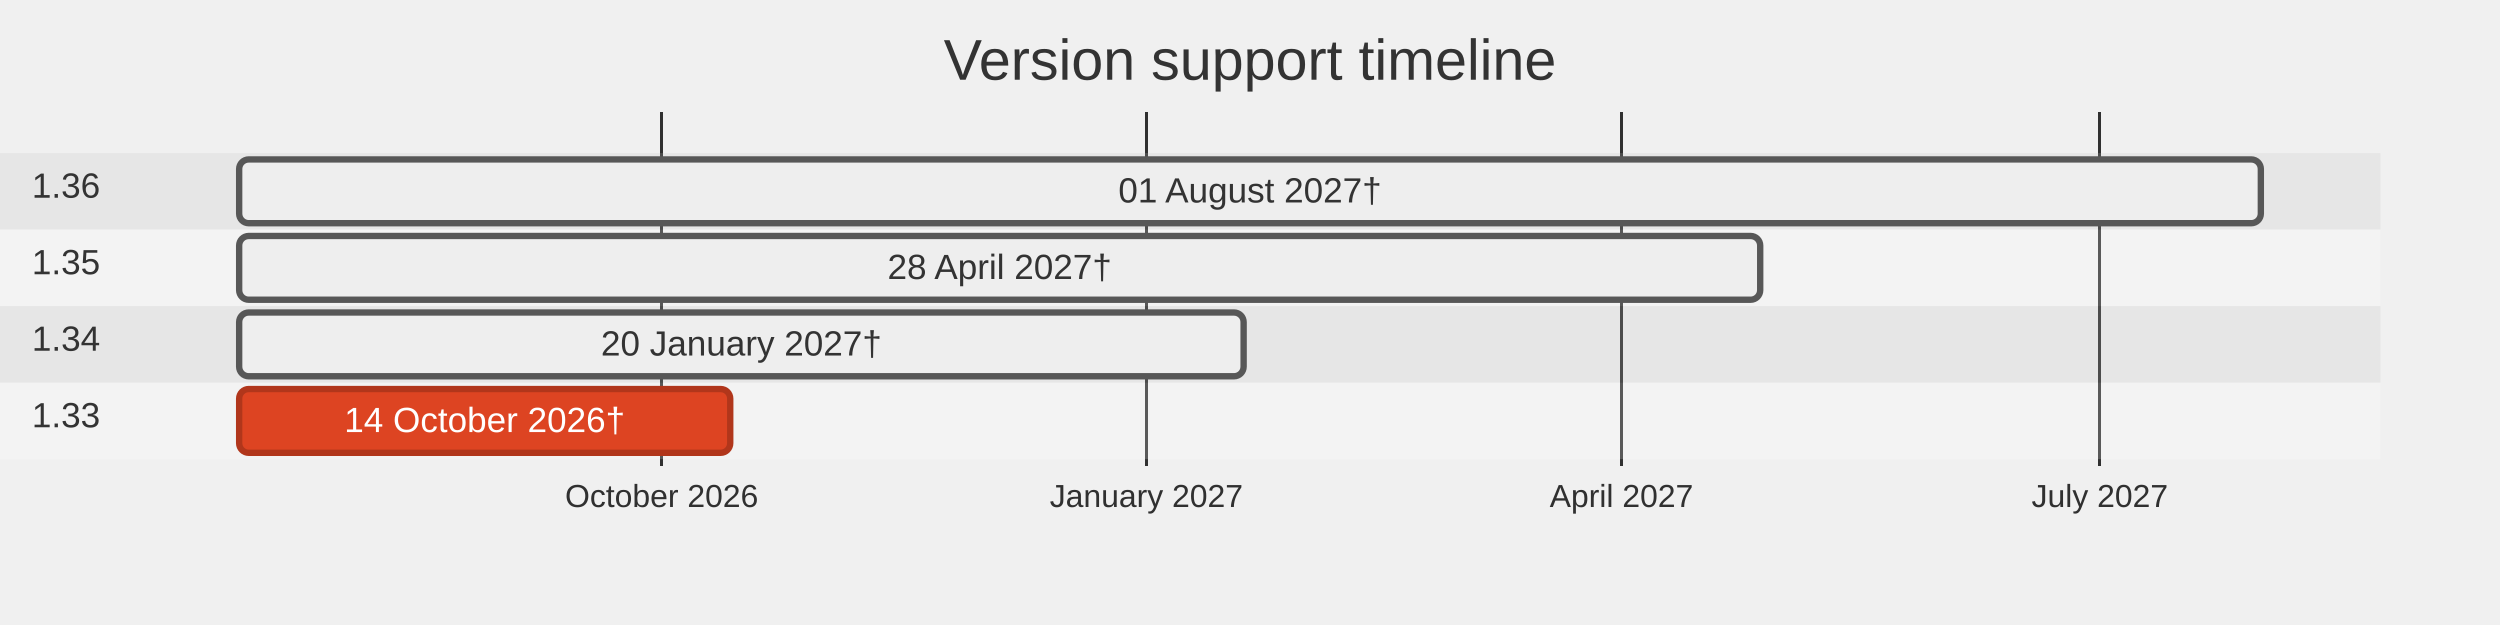
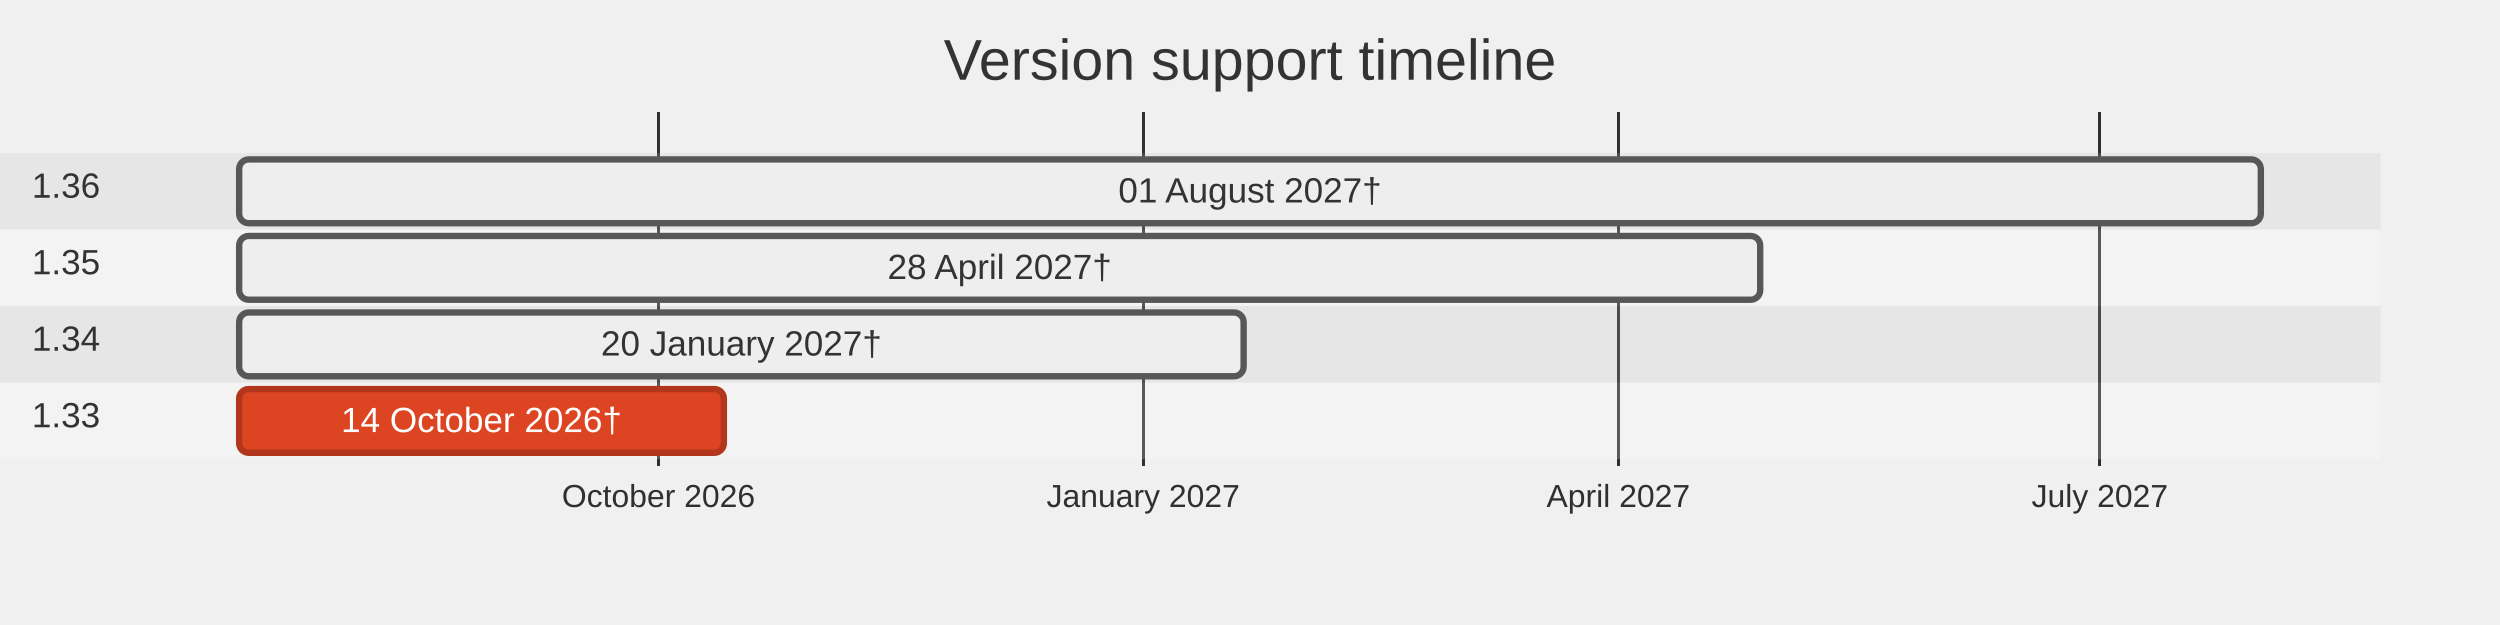
<svg xmlns="http://www.w3.org/2000/svg" id="my-svg" width="100%" viewBox="0 0 784 196" style="max-width: 784px; background-color: white;" role="graphics-document document" aria-roledescription="gantt">
  <style>#my-svg{font-family:"trebuchet ms",verdana,arial,sans-serif;font-size:16px;fill:#000000;}@keyframes edge-animation-frame{from{stroke-dashoffset:0;}}@keyframes dash{to{stroke-dashoffset:0;}}#my-svg .edge-animation-slow{stroke-dasharray:9,5!important;stroke-dashoffset:900;animation:dash 50s linear infinite;stroke-linecap:round;}#my-svg .edge-animation-fast{stroke-dasharray:9,5!important;stroke-dashoffset:900;animation:dash 20s linear infinite;stroke-linecap:round;}#my-svg .error-icon{fill:#552222;}#my-svg .error-text{fill:#552222;stroke:#552222;}#my-svg .edge-thickness-normal{stroke-width:1px;}#my-svg .edge-thickness-thick{stroke-width:3.5px;}#my-svg .edge-pattern-solid{stroke-dasharray:0;}#my-svg .edge-thickness-invisible{stroke-width:0;fill:none;}#my-svg .edge-pattern-dashed{stroke-dasharray:3;}#my-svg .edge-pattern-dotted{stroke-dasharray:2;}#my-svg .marker{fill:#666;stroke:#666;}#my-svg .marker.cross{stroke:#666;}#my-svg svg{font-family:"trebuchet ms",verdana,arial,sans-serif;font-size:16px;}#my-svg p{margin:0;}#my-svg .mermaid-main-font{font-family:"trebuchet ms",verdana,arial,sans-serif;}#my-svg .exclude-range{fill:#eeeeee;}#my-svg .section{stroke:none;opacity:0.2;}#my-svg .section0{fill:hsl(0, 0%, 73.922%);}#my-svg .section2{fill:hsl(0, 0%, 73.922%);}#my-svg .section1,#my-svg .section3{fill:white;opacity:0.2;}#my-svg .sectionTitle0{fill:#333;}#my-svg .sectionTitle1{fill:#333;}#my-svg .sectionTitle2{fill:#333;}#my-svg .sectionTitle3{fill:#333;}#my-svg .sectionTitle{text-anchor:start;font-family:"trebuchet ms",verdana,arial,sans-serif;}#my-svg .grid .tick{stroke:hsl(0, 0%, 90%);opacity:0.8;shape-rendering:crispEdges;}#my-svg .grid .tick text{font-family:"trebuchet ms",verdana,arial,sans-serif;fill:#000000;}#my-svg .grid path{stroke-width:0;}#my-svg .today{fill:none;stroke:#d42;stroke-width:2px;}#my-svg .task{stroke-width:2;}#my-svg .taskText{text-anchor:middle;font-family:"trebuchet ms",verdana,arial,sans-serif;}#my-svg .taskTextOutsideRight{fill:#333;text-anchor:start;font-family:"trebuchet ms",verdana,arial,sans-serif;}#my-svg .taskTextOutsideLeft{fill:#333;text-anchor:end;}#my-svg .task.clickable{cursor:pointer;}#my-svg .taskText.clickable{cursor:pointer;fill:#003163!important;font-weight:bold;}#my-svg .taskTextOutsideLeft.clickable{cursor:pointer;fill:#003163!important;font-weight:bold;}#my-svg .taskTextOutsideRight.clickable{cursor:pointer;fill:#003163!important;font-weight:bold;}#my-svg .taskText0,#my-svg .taskText1,#my-svg .taskText2,#my-svg .taskText3{fill:white;}#my-svg .task0,#my-svg .task1,#my-svg .task2,#my-svg .task3{fill:#707070;stroke:hsl(0, 0%, 33.922%);}#my-svg .taskTextOutside0,#my-svg .taskTextOutside2{fill:#333;}#my-svg .taskTextOutside1,#my-svg .taskTextOutside3{fill:#333;}#my-svg .active0,#my-svg .active1,#my-svg .active2,#my-svg .active3{fill:#eee;stroke:hsl(0, 0%, 33.922%);}#my-svg .activeText0,#my-svg .activeText1,#my-svg .activeText2,#my-svg .activeText3{fill:#333!important;}#my-svg .done0,#my-svg .done1,#my-svg .done2,#my-svg .done3{stroke:#666;fill:#bbb;stroke-width:2;}#my-svg .doneText0,#my-svg .doneText1,#my-svg .doneText2,#my-svg .doneText3{fill:#333!important;}#my-svg .doneText0.taskTextOutsideLeft,#my-svg .doneText0.taskTextOutsideRight,#my-svg .doneText1.taskTextOutsideLeft,#my-svg .doneText1.taskTextOutsideRight,#my-svg .doneText2.taskTextOutsideLeft,#my-svg .doneText2.taskTextOutsideRight,#my-svg .doneText3.taskTextOutsideLeft,#my-svg .doneText3.taskTextOutsideRight{fill:#333!important;}#my-svg .crit0,#my-svg .crit1,#my-svg .crit2,#my-svg .crit3{stroke:hsl(10.909, 73.333%, 40%);fill:#d42;stroke-width:2;}#my-svg .activeCrit0,#my-svg .activeCrit1,#my-svg .activeCrit2,#my-svg .activeCrit3{stroke:hsl(10.909, 73.333%, 40%);fill:#eee;stroke-width:2;}#my-svg .doneCrit0,#my-svg .doneCrit1,#my-svg .doneCrit2,#my-svg .doneCrit3{stroke:hsl(10.909, 73.333%, 40%);fill:#bbb;stroke-width:2;cursor:pointer;shape-rendering:crispEdges;}#my-svg .milestone{transform:rotate(45deg) scale(0.8,0.8);}#my-svg .milestoneText{font-style:italic;}#my-svg .doneCritText0,#my-svg .doneCritText1,#my-svg .doneCritText2,#my-svg .doneCritText3{fill:#333!important;}#my-svg .doneCritText0.taskTextOutsideLeft,#my-svg .doneCritText0.taskTextOutsideRight,#my-svg .doneCritText1.taskTextOutsideLeft,#my-svg .doneCritText1.taskTextOutsideRight,#my-svg .doneCritText2.taskTextOutsideLeft,#my-svg .doneCritText2.taskTextOutsideRight,#my-svg .doneCritText3.taskTextOutsideLeft,#my-svg .doneCritText3.taskTextOutsideRight{fill:#333!important;}#my-svg .vert{stroke:#d42;}#my-svg .vertText{font-size:15px;text-anchor:middle;fill:#d42!important;}#my-svg .activeCritText0,#my-svg .activeCritText1,#my-svg .activeCritText2,#my-svg .activeCritText3{fill:#333!important;}#my-svg .titleText{text-anchor:middle;font-size:18px;fill:#333;font-family:"trebuchet ms",verdana,arial,sans-serif;}#my-svg .node .neo-node{stroke:#999;}#my-svg [data-look="neo"].node rect,#my-svg [data-look="neo"].cluster rect,#my-svg [data-look="neo"].node polygon{stroke:url(#my-svg-gradient);filter:drop-shadow( 1px 2px 2px rgba(185,185,185,1));}#my-svg [data-look="neo"].swimlane.cluster rect{filter:none;}#my-svg [data-look="neo"].node path{stroke:url(#my-svg-gradient);stroke-width:1px;}#my-svg [data-look="neo"].node .outer-path{filter:drop-shadow( 1px 2px 2px rgba(185,185,185,1));}#my-svg [data-look="neo"].node .neo-line path{stroke:#999;filter:none;}#my-svg [data-look="neo"].node circle{stroke:url(#my-svg-gradient);filter:drop-shadow( 1px 2px 2px rgba(185,185,185,1));}#my-svg [data-look="neo"].node circle .state-start{fill:#000000;}#my-svg [data-look="neo"].icon-shape .icon{fill:url(#my-svg-gradient);filter:drop-shadow( 1px 2px 2px rgba(185,185,185,1));}#my-svg [data-look="neo"].icon-shape .icon-neo path{stroke:url(#my-svg-gradient);filter:drop-shadow( 1px 2px 2px rgba(185,185,185,1));}#my-svg :root{--mermaid-font-family:"trebuchet ms",verdana,arial,sans-serif;}</style>
  <g />
  <g class="grid" transform="translate(75, 146)" fill="none" font-size="10" font-family="sans-serif" text-anchor="middle">
    <path class="domain" stroke="currentColor" d="M0.5,-111V0.5H634.5V-111" />
-     <g class="tick" opacity="1" transform="translate(132.5,0)">
+     <g class="tick" opacity="1" transform="translate(131.5,0)">
      <line stroke="currentColor" y2="-111" />
      <text fill="#000" y="3" dy="1em" stroke="none" font-size="10" style="text-anchor: middle;"> October 2026</text>
    </g>
-     <g class="tick" opacity="1" transform="translate(284.5,0)">
+     <g class="tick" opacity="1" transform="translate(283.5,0)">
      <line stroke="currentColor" y2="-111" />
      <text fill="#000" y="3" dy="1em" stroke="none" font-size="10" style="text-anchor: middle;"> January 2027</text>
    </g>
-     <g class="tick" opacity="1" transform="translate(433.5,0)">
+     <g class="tick" opacity="1" transform="translate(432.5,0)">
      <line stroke="currentColor" y2="-111" />
      <text fill="#000" y="3" dy="1em" stroke="none" font-size="10" style="text-anchor: middle;"> April 2027</text>
    </g>
    <g class="tick" opacity="1" transform="translate(583.5,0)">
      <line stroke="currentColor" y2="-111" />
      <text fill="#000" y="3" dy="1em" stroke="none" font-size="10" style="text-anchor: middle;"> July 2027</text>
    </g>
  </g>
  <g>
    <rect x="0" y="48" width="746.5" height="24" class="section section0" />
    <rect x="0" y="72" width="746.5" height="24" class="section section1" />
    <rect x="0" y="96" width="746.5" height="24" class="section section2" />
    <rect x="0" y="120" width="746.5" height="24" class="section section3" />
  </g>
  <g>
    <rect id="my-svg-task1" rx="3" ry="3" x="75" y="50" width="634" height="20" transform-origin="392px 60px" class="task active0" />
    <rect id="my-svg-task2" rx="3" ry="3" x="75" y="74" width="477" height="20" transform-origin="313.5px 84px" class="task active1" />
    <rect id="my-svg-task3" rx="3" ry="3" x="75" y="98" width="315" height="20" transform-origin="232.5px 108px" class="task active2" />
-     <rect id="my-svg-task4" rx="3" ry="3" x="75" y="122" width="154" height="20" transform-origin="152px 132px" class="task crit3" />
+     <rect id="my-svg-task4" rx="3" ry="3" x="75" y="122" width="152" height="20" transform-origin="151px 132px" class="task crit3" />
    <text id="my-svg-task1-text" font-size="11" x="392" y="63.5" class="taskText taskText0 activeText0 width-93.47900390625">01 August 2027†     </text>
    <text id="my-svg-task2-text" font-size="11" x="313.5" y="87.5" class="taskText taskText1 activeText1 width-80.12646484375">28 April 2027†      </text>
    <text id="my-svg-task3-text" font-size="11" x="232.5" y="111.5" class="taskText taskText2 activeText2 width-96.685546875">20 January 2027†    </text>
-     <text id="my-svg-task4-text" font-size="11" x="152" y="135.5" class="taskText taskText3  critText3 width-99.005859375">14 October 2026†    </text>
+     <text id="my-svg-task4-text" font-size="11" x="151" y="135.5" class="taskText taskText3  critText3 width-99.005859375">14 October 2026†    </text>
  </g>
  <g>
    <text dy="0em" x="10" y="62" font-size="11" class="sectionTitle sectionTitle0">
      <tspan alignment-baseline="central" x="10">1.36</tspan>
    </text>
    <text dy="0em" x="10" y="86" font-size="11" class="sectionTitle sectionTitle1">
      <tspan alignment-baseline="central" x="10">1.35</tspan>
    </text>
    <text dy="0em" x="10" y="110" font-size="11" class="sectionTitle sectionTitle2">
      <tspan alignment-baseline="central" x="10">1.34</tspan>
    </text>
    <text dy="0em" x="10" y="134" font-size="11" class="sectionTitle sectionTitle3">
      <tspan alignment-baseline="central" x="10">1.33</tspan>
    </text>
  </g>
  <text x="392" y="25" class="titleText">Version support timeline</text>
</svg>
